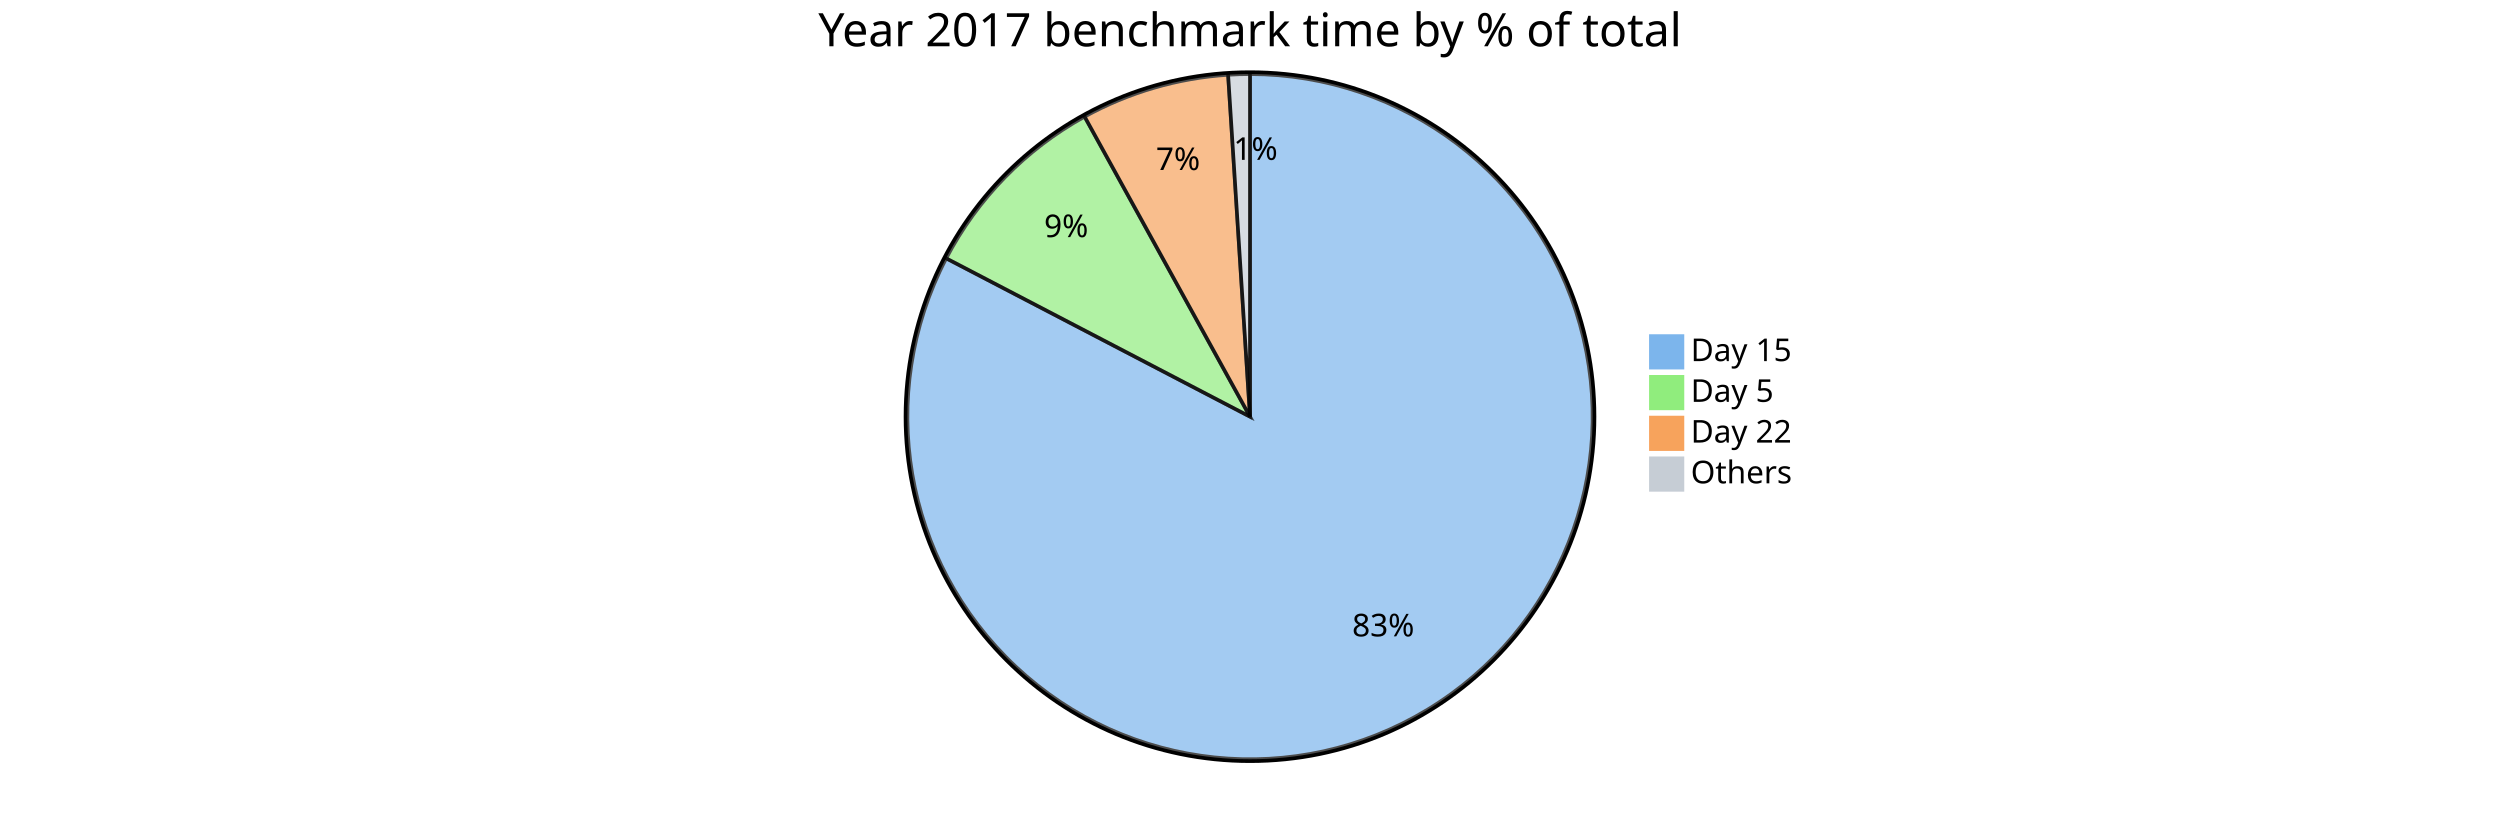
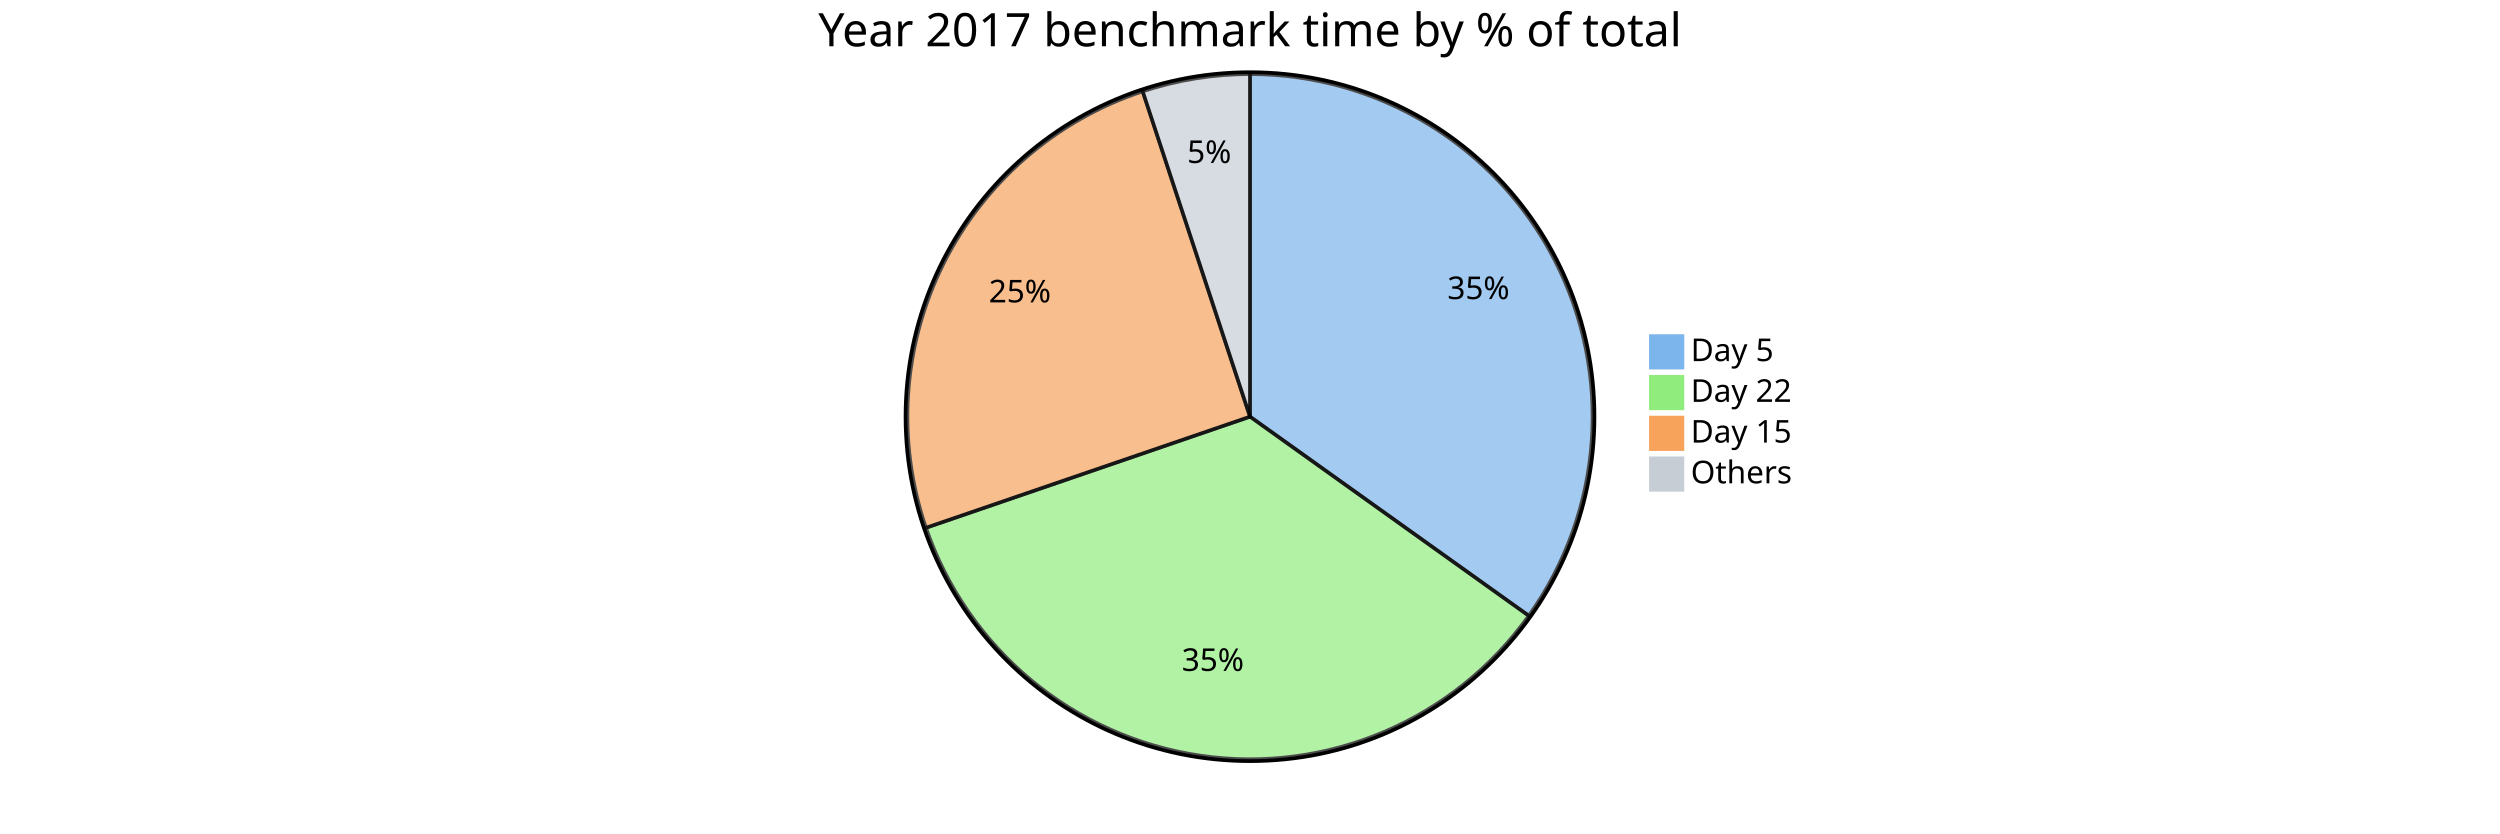
<svg xmlns="http://www.w3.org/2000/svg" viewBox="0 0 1350 450" preserveAspectRatio="xMidYMin">
  <style>
		text {font-family:sans-serif;font-size:17px;}
		.pieOuterCircle {stroke:black;stroke-width:2px;fill:none;}
		.pieCircle {stroke:black;stroke-width:2px;opacity:0.7;}
		.slice {text-anchor:middle;}
		.pieTitleText {text-anchor:middle;font-size:25px;}
	</style>
  <g transform="translate(675,225)">
    <circle class="pieOuterCircle" cx="0" cy="0" r="186" />
-     <path class="pieCircle" d="M0,-185A185,185,0,1,1,-164.054,-85.506L0,0Z" fill="#7cb5ec" />
-     <path class="pieCircle" d="M-164.054,-85.506A185,185,0,0,1,-89.317,-162.011L0,0Z" fill="#90ed7d" />
-     <path class="pieCircle" d="M-89.317,-162.011A185,185,0,0,1,-11.827,-184.622L0,0Z" fill="#f7a35c" />
-     <path class="pieCircle" d="M-11.827,-184.622A185,185,0,0,1,0,-185L0,0Z" fill="#c6cdd5" />
-     <text class="slice" style="text-anchor: middle;" transform="translate(71.95002,118.6371)">83%</text>
-     <text class="slice" style="text-anchor: middle;" transform="translate(-99.25096,-96.95777)">9%</text>
-     <text class="slice" style="text-anchor: middle;" transform="translate(-38.86527,-133.1955)">7%</text>
-     <text class="slice" style="text-anchor: middle;" transform="translate(3,-138.679)">1%</text>
+     <path class="pieCircle" d="M0,-185A185,185,0,0,1,150.541,107.529L0,0Z" fill="#7cb5ec" />
+     <path class="pieCircle" d="M150.541,107.529A185,185,0,0,1,-175,60L0,0Z" fill="#90ed7d" />
+     <path class="pieCircle" d="M-175,60A185,185,0,0,1,-57.962,-175.685L0,0Z" fill="#f7a35c" />
+     <path class="pieCircle" d="M-57.962,-175.685A185,185,0,0,1,0,-185L0,0Z" fill="#c6cdd5" />
+     <text class="slice" style="text-anchor: middle;" transform="translate(123.372,-63.48952)">35%</text>
+     <text class="slice" style="text-anchor: middle;" transform="translate(-20.04477,137.2945)">35%</text>
+     <text class="slice" style="text-anchor: middle;" transform="translate(-124.2711,-61.71098)">25%</text>
+     <text class="slice" style="text-anchor: middle;" transform="translate(-22.01467,-136.9924)">5%</text>
    <text class="pieTitleText" x="0" y="-200">Year 2017 benchmark time by % of total</text>
    <g transform="translate(216,-44)">
      <rect height="18" style="fill: rgb(124, 181, 236); stroke: rgb(124, 181, 236);" width="18" />
-       <text x="22" y="14">Day 15</text>
+       <text x="22" y="14">Day 5</text>
    </g>
    <g transform="translate(216,-22)">
      <rect height="18" style="fill: rgb(144, 237, 125); stroke: rgb(144, 237, 125);" width="18" />
-       <text x="22" y="14">Day 5</text>
+       <text x="22" y="14">Day 22</text>
    </g>
    <g transform="translate(216,0)">
      <rect height="18" style="fill: rgb(247, 163, 92); stroke: rgb(247, 163, 92);" width="18" />
-       <text x="22" y="14">Day 22</text>
+       <text x="22" y="14">Day 15</text>
    </g>
    <g transform="translate(216,22)">
      <rect height="18" style="fill: rgb(198, 205, 213); stroke: rgb(198, 205, 213);" width="18" />
      <text x="22" y="14">Others</text>
    </g>
  </g>
</svg>
